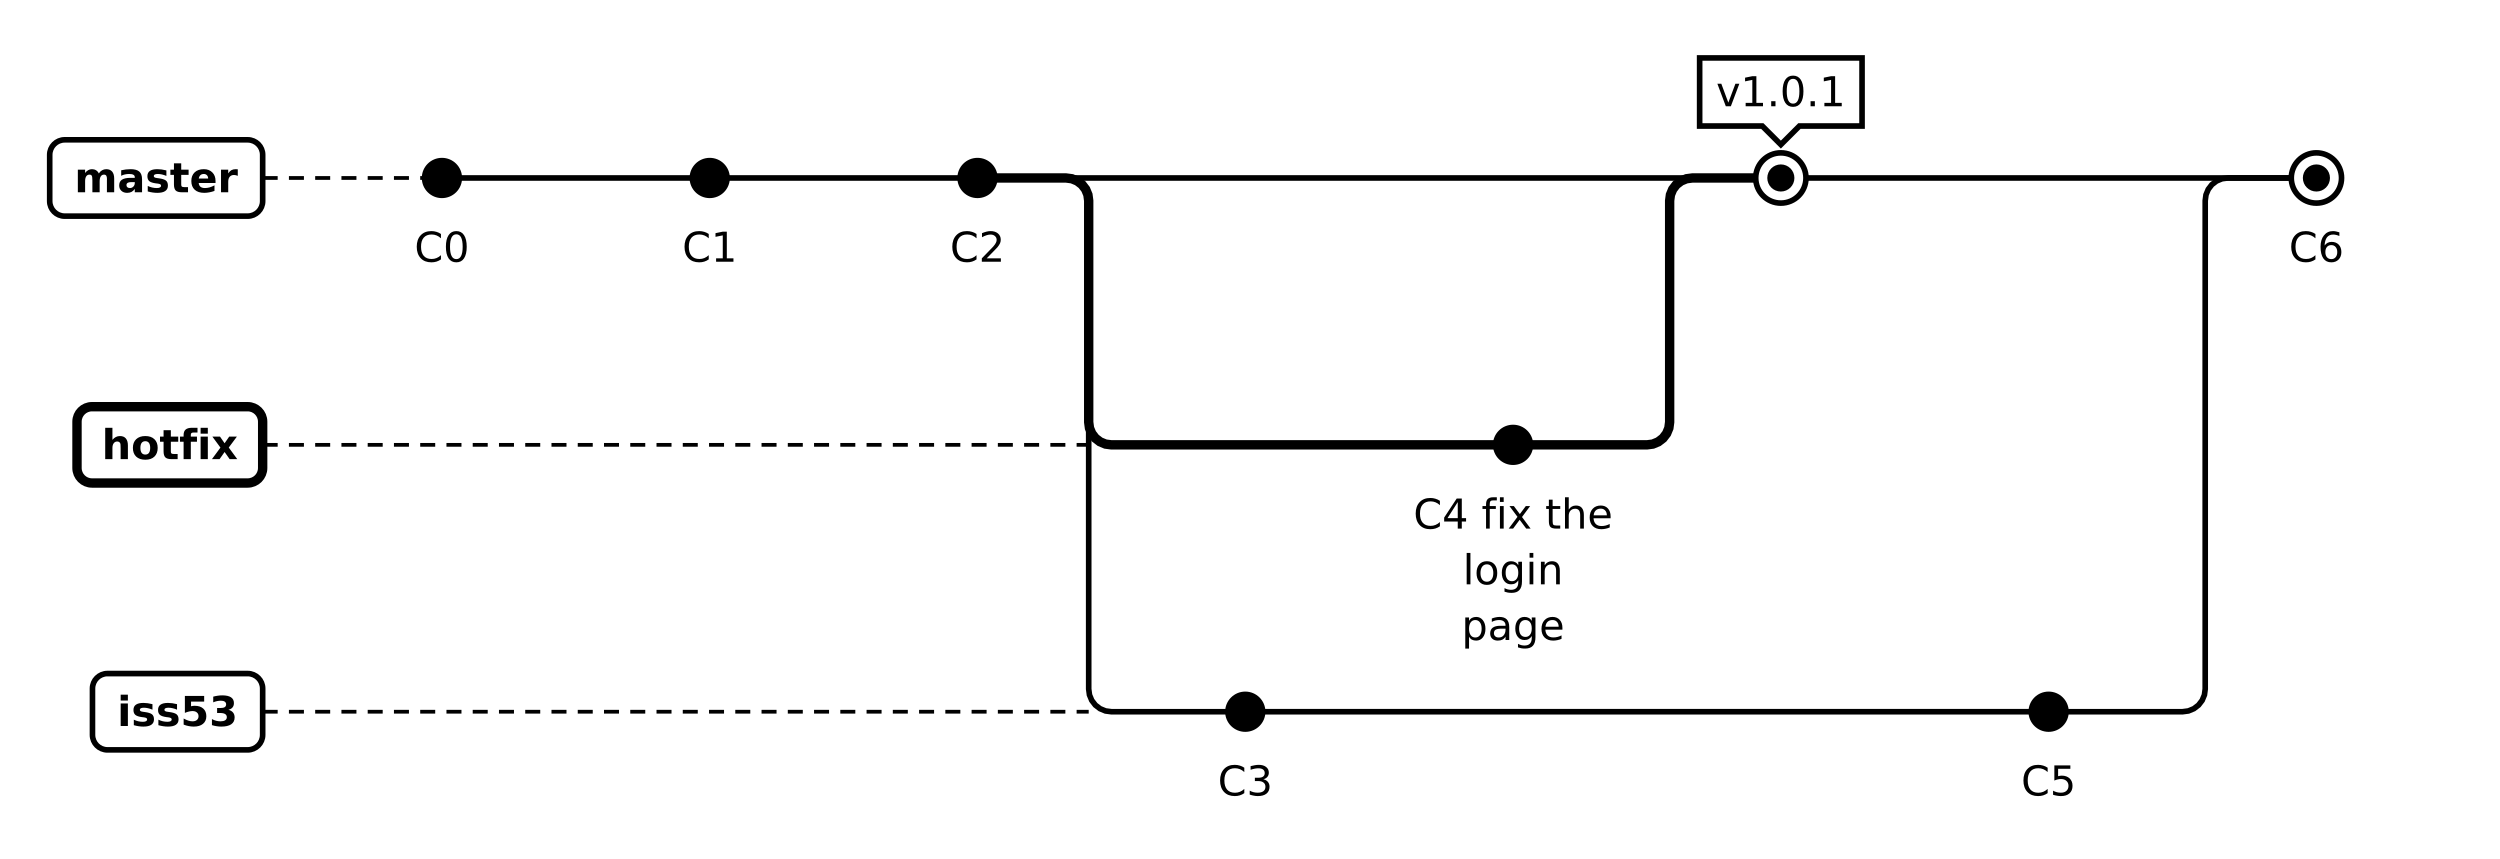
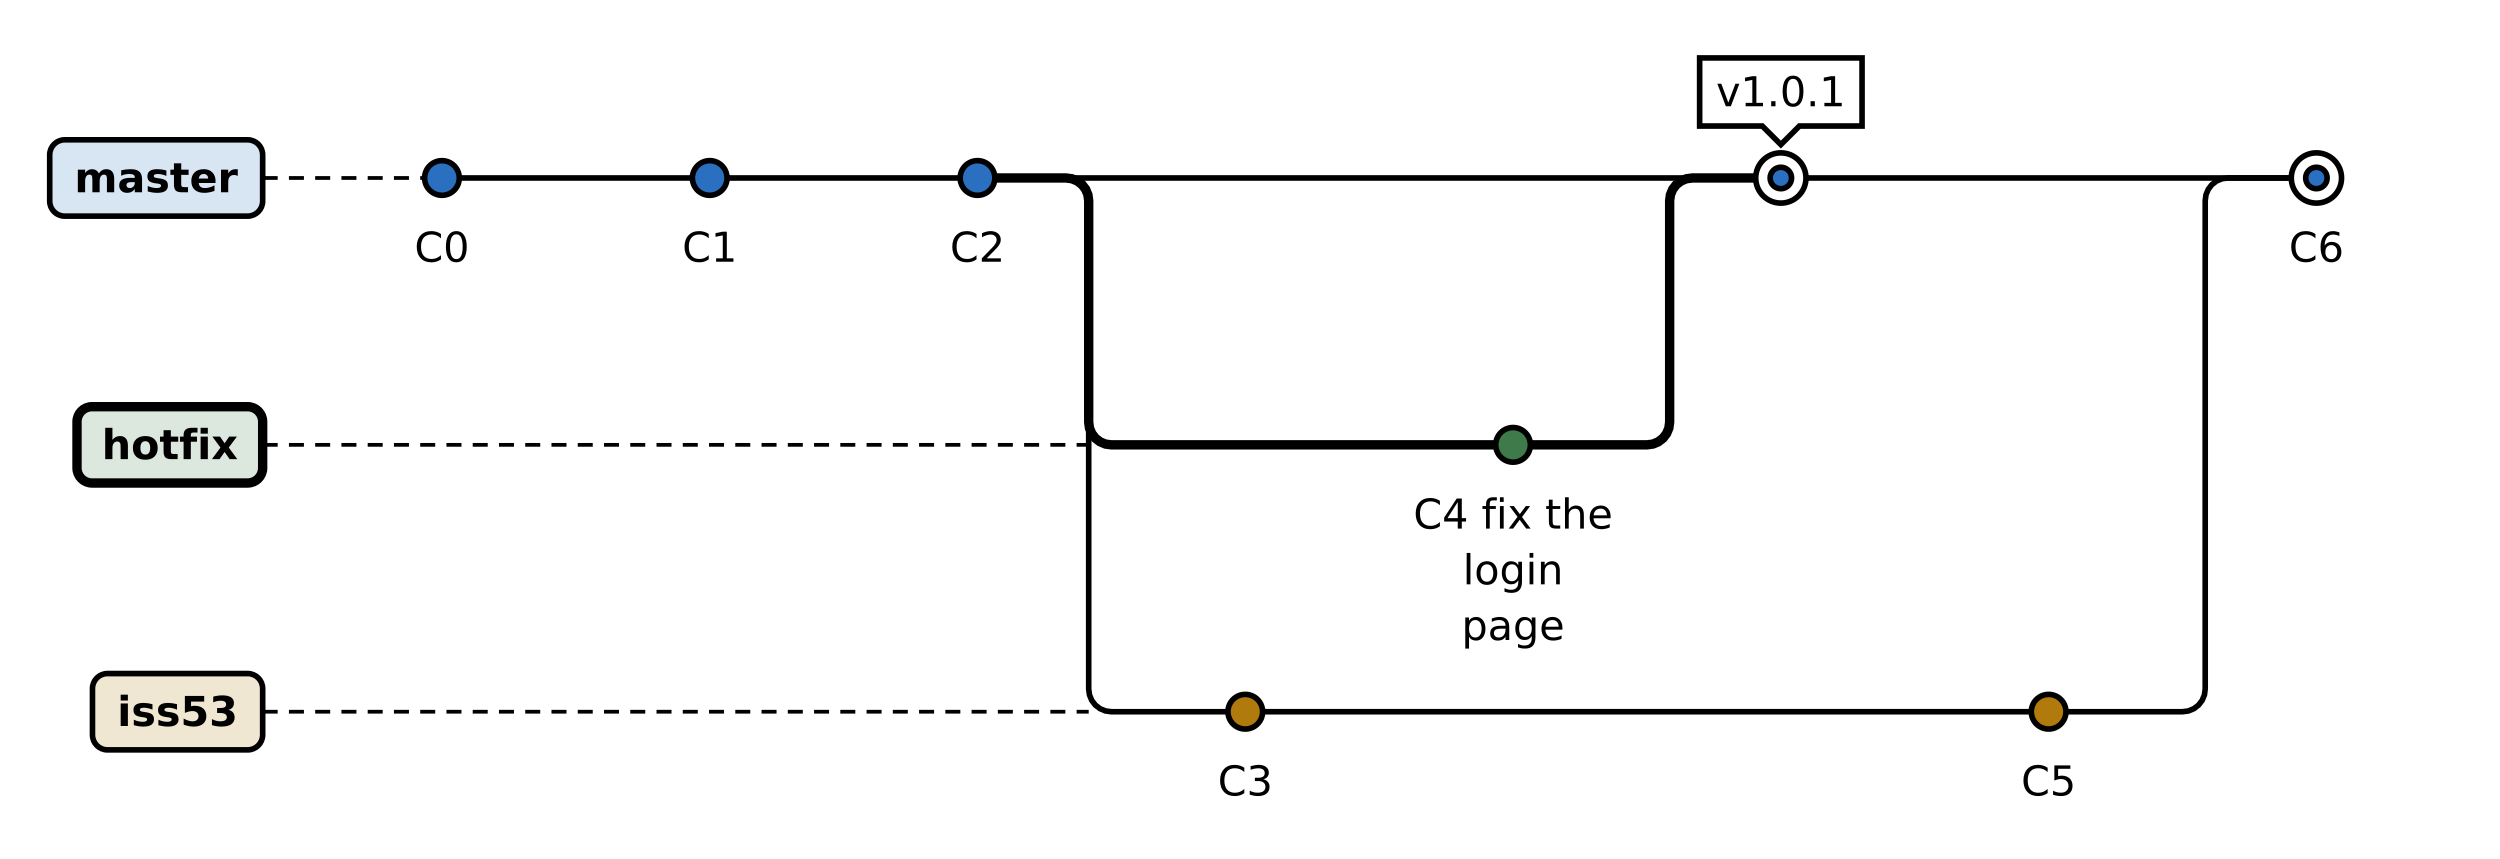
- <svg xmlns="http://www.w3.org/2000/svg" viewBox="-1.25 -1.25 666.5 228.944" role="img" aria-labelledby="ds8b7214bea8-title ds8b7214bea8-desc">
+ <svg xmlns="http://www.w3.org/2000/svg" viewBox="-1.25 -1.25 666.5 228.944" role="img" aria-labelledby="dsf7417f88c7-title dsf7417f88c7-desc">
  <path d="M 121.191 46.199 L 183.341 46.199" fill="none" stroke="currentColor" stroke-width="1.5" />
  <path d="M 192.581 46.199 L 254.732 46.199" fill="none" stroke="currentColor" stroke-width="1.5" />
  <path d="M 263.972 46.199 L 466.825 46.199" fill="none" stroke="currentColor" stroke-width="1.5" />
  <path d="M 335.363 188.495 L 540.294 188.495" fill="none" stroke="currentColor" stroke-width="1.5" />
  <path d="M 480.223 46.199 L 609.606 46.199" fill="none" stroke="currentColor" stroke-width="1.5" />
  <path d="M 263.972 46.199 L 282.947 46.199 L 284.513 46.405 L 285.972 47.01 L 287.225 47.971 L 288.187 49.224 L 288.791 50.683 L 288.997 52.249 L 288.997 182.445 L 289.203 184.011 L 289.808 185.47 L 290.769 186.723 L 292.022 187.684 L 293.481 188.289 L 295.047 188.495 L 326.123 188.495" fill="none" stroke="currentColor" stroke-width="1.5" />
  <path d="M 263.972 46.199 L 282.947 46.199 L 284.513 46.405 L 285.972 47.01 L 287.225 47.971 L 288.187 49.224 L 288.791 50.683 L 288.997 52.249 L 288.997 111.297 L 289.203 112.863 L 289.808 114.322 L 290.769 115.575 L 292.022 116.536 L 293.481 117.141 L 295.047 117.347 L 397.513 117.347" fill="none" stroke="currentColor" stroke-width="2.5" />
  <path d="M 406.753 117.347 L 437.828 117.347 L 439.394 117.141 L 440.853 116.536 L 442.106 115.575 L 443.068 114.322 L 443.672 112.863 L 443.878 111.297 L 443.878 52.249 L 444.085 50.683 L 444.689 49.224 L 445.65 47.971 L 446.903 47.01 L 448.363 46.405 L 449.928 46.199 L 466.825 46.199" fill="none" stroke="currentColor" stroke-width="2.5" />
  <path d="M 549.534 188.495 L 580.609 188.495 L 582.175 188.289 L 583.634 187.684 L 584.887 186.723 L 585.849 185.47 L 586.453 184.011 L 586.659 182.445 L 586.659 52.249 L 586.866 50.683 L 587.47 49.224 L 588.431 47.971 L 589.684 47.01 L 591.144 46.405 L 592.709 46.199 L 609.606 46.199" fill="none" stroke="currentColor" stroke-width="1.5" />
-   <rect x="12" y="36.024" width="56.776" height="20.35" rx="4" fill="none" stroke="currentColor" stroke-width="1.5" />
+   <rect x="12" y="36.024" width="56.776" height="20.35" rx="4" fill="#2a6fc0" fill-opacity="0.18" stroke="currentColor" stroke-width="1.5" />
  <path d="M 68.776 46.199 L 111.951 46.199" fill="none" stroke="currentColor" stroke-width="1" stroke-dasharray="4 3" />
-   <rect x="19.278" y="107.172" width="49.498" height="20.35" rx="4" fill="none" stroke="currentColor" stroke-width="2.5" />
+   <rect x="19.278" y="107.172" width="49.498" height="20.35" rx="4" fill="#3e7a4a" fill-opacity="0.18" stroke="currentColor" stroke-width="2.5" />
  <path d="M 68.776 117.347 L 288.997 117.347" fill="none" stroke="currentColor" stroke-width="1" stroke-dasharray="4 3" />
-   <rect x="23.403" y="178.32" width="45.373" height="20.35" rx="4" fill="none" stroke="currentColor" stroke-width="1.5" />
+   <rect x="23.403" y="178.32" width="45.373" height="20.35" rx="4" fill="#b07a0c" fill-opacity="0.18" stroke="currentColor" stroke-width="1.5" />
  <path d="M 68.776 188.495 L 288.997 188.495" fill="none" stroke="currentColor" stroke-width="1" stroke-dasharray="4 3" />
-   <ellipse cx="116.571" cy="46.199" rx="4.62" ry="4.62" fill="currentColor" stroke="currentColor" stroke-width="1.5" />
-   <ellipse cx="187.961" cy="46.199" rx="4.62" ry="4.62" fill="currentColor" stroke="currentColor" stroke-width="1.5" />
-   <ellipse cx="259.352" cy="46.199" rx="4.62" ry="4.62" fill="currentColor" stroke="currentColor" stroke-width="1.5" />
-   <ellipse cx="330.743" cy="188.495" rx="4.62" ry="4.62" fill="currentColor" stroke="currentColor" stroke-width="1.5" />
-   <ellipse cx="402.133" cy="117.347" rx="4.62" ry="4.62" fill="currentColor" stroke="currentColor" stroke-width="1.5" />
+   <ellipse cx="116.571" cy="46.199" rx="4.62" ry="4.62" fill="#2a6fc0" stroke="currentColor" stroke-width="1.5" />
+   <ellipse cx="187.961" cy="46.199" rx="4.62" ry="4.62" fill="#2a6fc0" stroke="currentColor" stroke-width="1.5" />
+   <ellipse cx="259.352" cy="46.199" rx="4.62" ry="4.62" fill="#2a6fc0" stroke="currentColor" stroke-width="1.5" />
+   <ellipse cx="330.743" cy="188.495" rx="4.62" ry="4.62" fill="#b07a0c" stroke="currentColor" stroke-width="1.5" />
+   <ellipse cx="402.133" cy="117.347" rx="4.62" ry="4.62" fill="#3e7a4a" stroke="currentColor" stroke-width="1.5" />
  <ellipse cx="473.524" cy="46.199" rx="6.699" ry="6.699" fill="none" stroke="currentColor" stroke-width="1.5" />
-   <ellipse cx="473.524" cy="46.199" rx="2.864" ry="2.864" fill="currentColor" stroke="currentColor" stroke-width="1.5" />
+   <ellipse cx="473.524" cy="46.199" rx="2.864" ry="2.864" fill="#2a6fc0" stroke="currentColor" stroke-width="1.5" />
  <polygon points="451.874,14.2 495.173,14.2 495.173,32.35 478.474,32.35 473.524,37.3 468.574,32.35 451.874,32.35" fill="none" stroke="currentColor" stroke-width="1.5" />
-   <ellipse cx="544.914" cy="188.495" rx="4.62" ry="4.62" fill="currentColor" stroke="currentColor" stroke-width="1.5" />
+   <ellipse cx="544.914" cy="188.495" rx="4.62" ry="4.62" fill="#b07a0c" stroke="currentColor" stroke-width="1.5" />
  <ellipse cx="616.305" cy="46.199" rx="6.699" ry="6.699" fill="none" stroke="currentColor" stroke-width="1.5" />
-   <ellipse cx="616.305" cy="46.199" rx="2.864" ry="2.864" fill="currentColor" stroke="currentColor" stroke-width="1.5" />
+   <ellipse cx="616.305" cy="46.199" rx="2.864" ry="2.864" fill="#2a6fc0" stroke="currentColor" stroke-width="1.5" />
  <text x="40.388" y="50.007" font-family="'DejaVu Sans', sans-serif" font-size="11" fill="currentColor" text-anchor="middle">
    <tspan font-weight="bold">master</tspan>
  </text>
  <text x="44.027" y="121.155" font-family="'DejaVu Sans', sans-serif" font-size="11" fill="currentColor" text-anchor="middle">
    <tspan font-weight="bold">hotfix</tspan>
  </text>
  <text x="46.089" y="192.303" font-family="'DejaVu Sans', sans-serif" font-size="11" fill="currentColor" text-anchor="middle">
    <tspan font-weight="bold">iss53</tspan>
  </text>
  <text x="116.571" y="68.531" font-family="'DejaVu Sans', sans-serif" font-size="11" fill="currentColor" text-anchor="middle">
    <tspan>C0</tspan>
  </text>
  <text x="187.961" y="68.531" font-family="'DejaVu Sans', sans-serif" font-size="11" fill="currentColor" text-anchor="middle">
    <tspan>C1</tspan>
  </text>
  <text x="259.352" y="68.531" font-family="'DejaVu Sans', sans-serif" font-size="11" fill="currentColor" text-anchor="middle">
    <tspan>C2</tspan>
  </text>
  <text x="330.743" y="210.827" font-family="'DejaVu Sans', sans-serif" font-size="11" fill="currentColor" text-anchor="middle">
    <tspan>C3</tspan>
  </text>
  <text x="402.133" y="139.679" font-family="'DejaVu Sans', sans-serif" font-size="11" fill="currentColor" text-anchor="middle">
    <tspan>C4 fix the</tspan>
  </text>
  <text x="402.133" y="154.529" font-family="'DejaVu Sans', sans-serif" font-size="11" fill="currentColor" text-anchor="middle">
    <tspan>login</tspan>
  </text>
  <text x="402.133" y="169.379" font-family="'DejaVu Sans', sans-serif" font-size="11" fill="currentColor" text-anchor="middle">
    <tspan>page</tspan>
  </text>
  <text x="473.524" y="27.083" font-family="'DejaVu Sans', sans-serif" font-size="11" fill="currentColor" text-anchor="middle">
    <tspan>v1.0.1</tspan>
  </text>
  <text x="544.914" y="210.827" font-family="'DejaVu Sans', sans-serif" font-size="11" fill="currentColor" text-anchor="middle">
    <tspan>C5</tspan>
  </text>
  <text x="616.305" y="68.531" font-family="'DejaVu Sans', sans-serif" font-size="11" fill="currentColor" text-anchor="middle">
    <tspan>C6</tspan>
  </text>
</svg>
